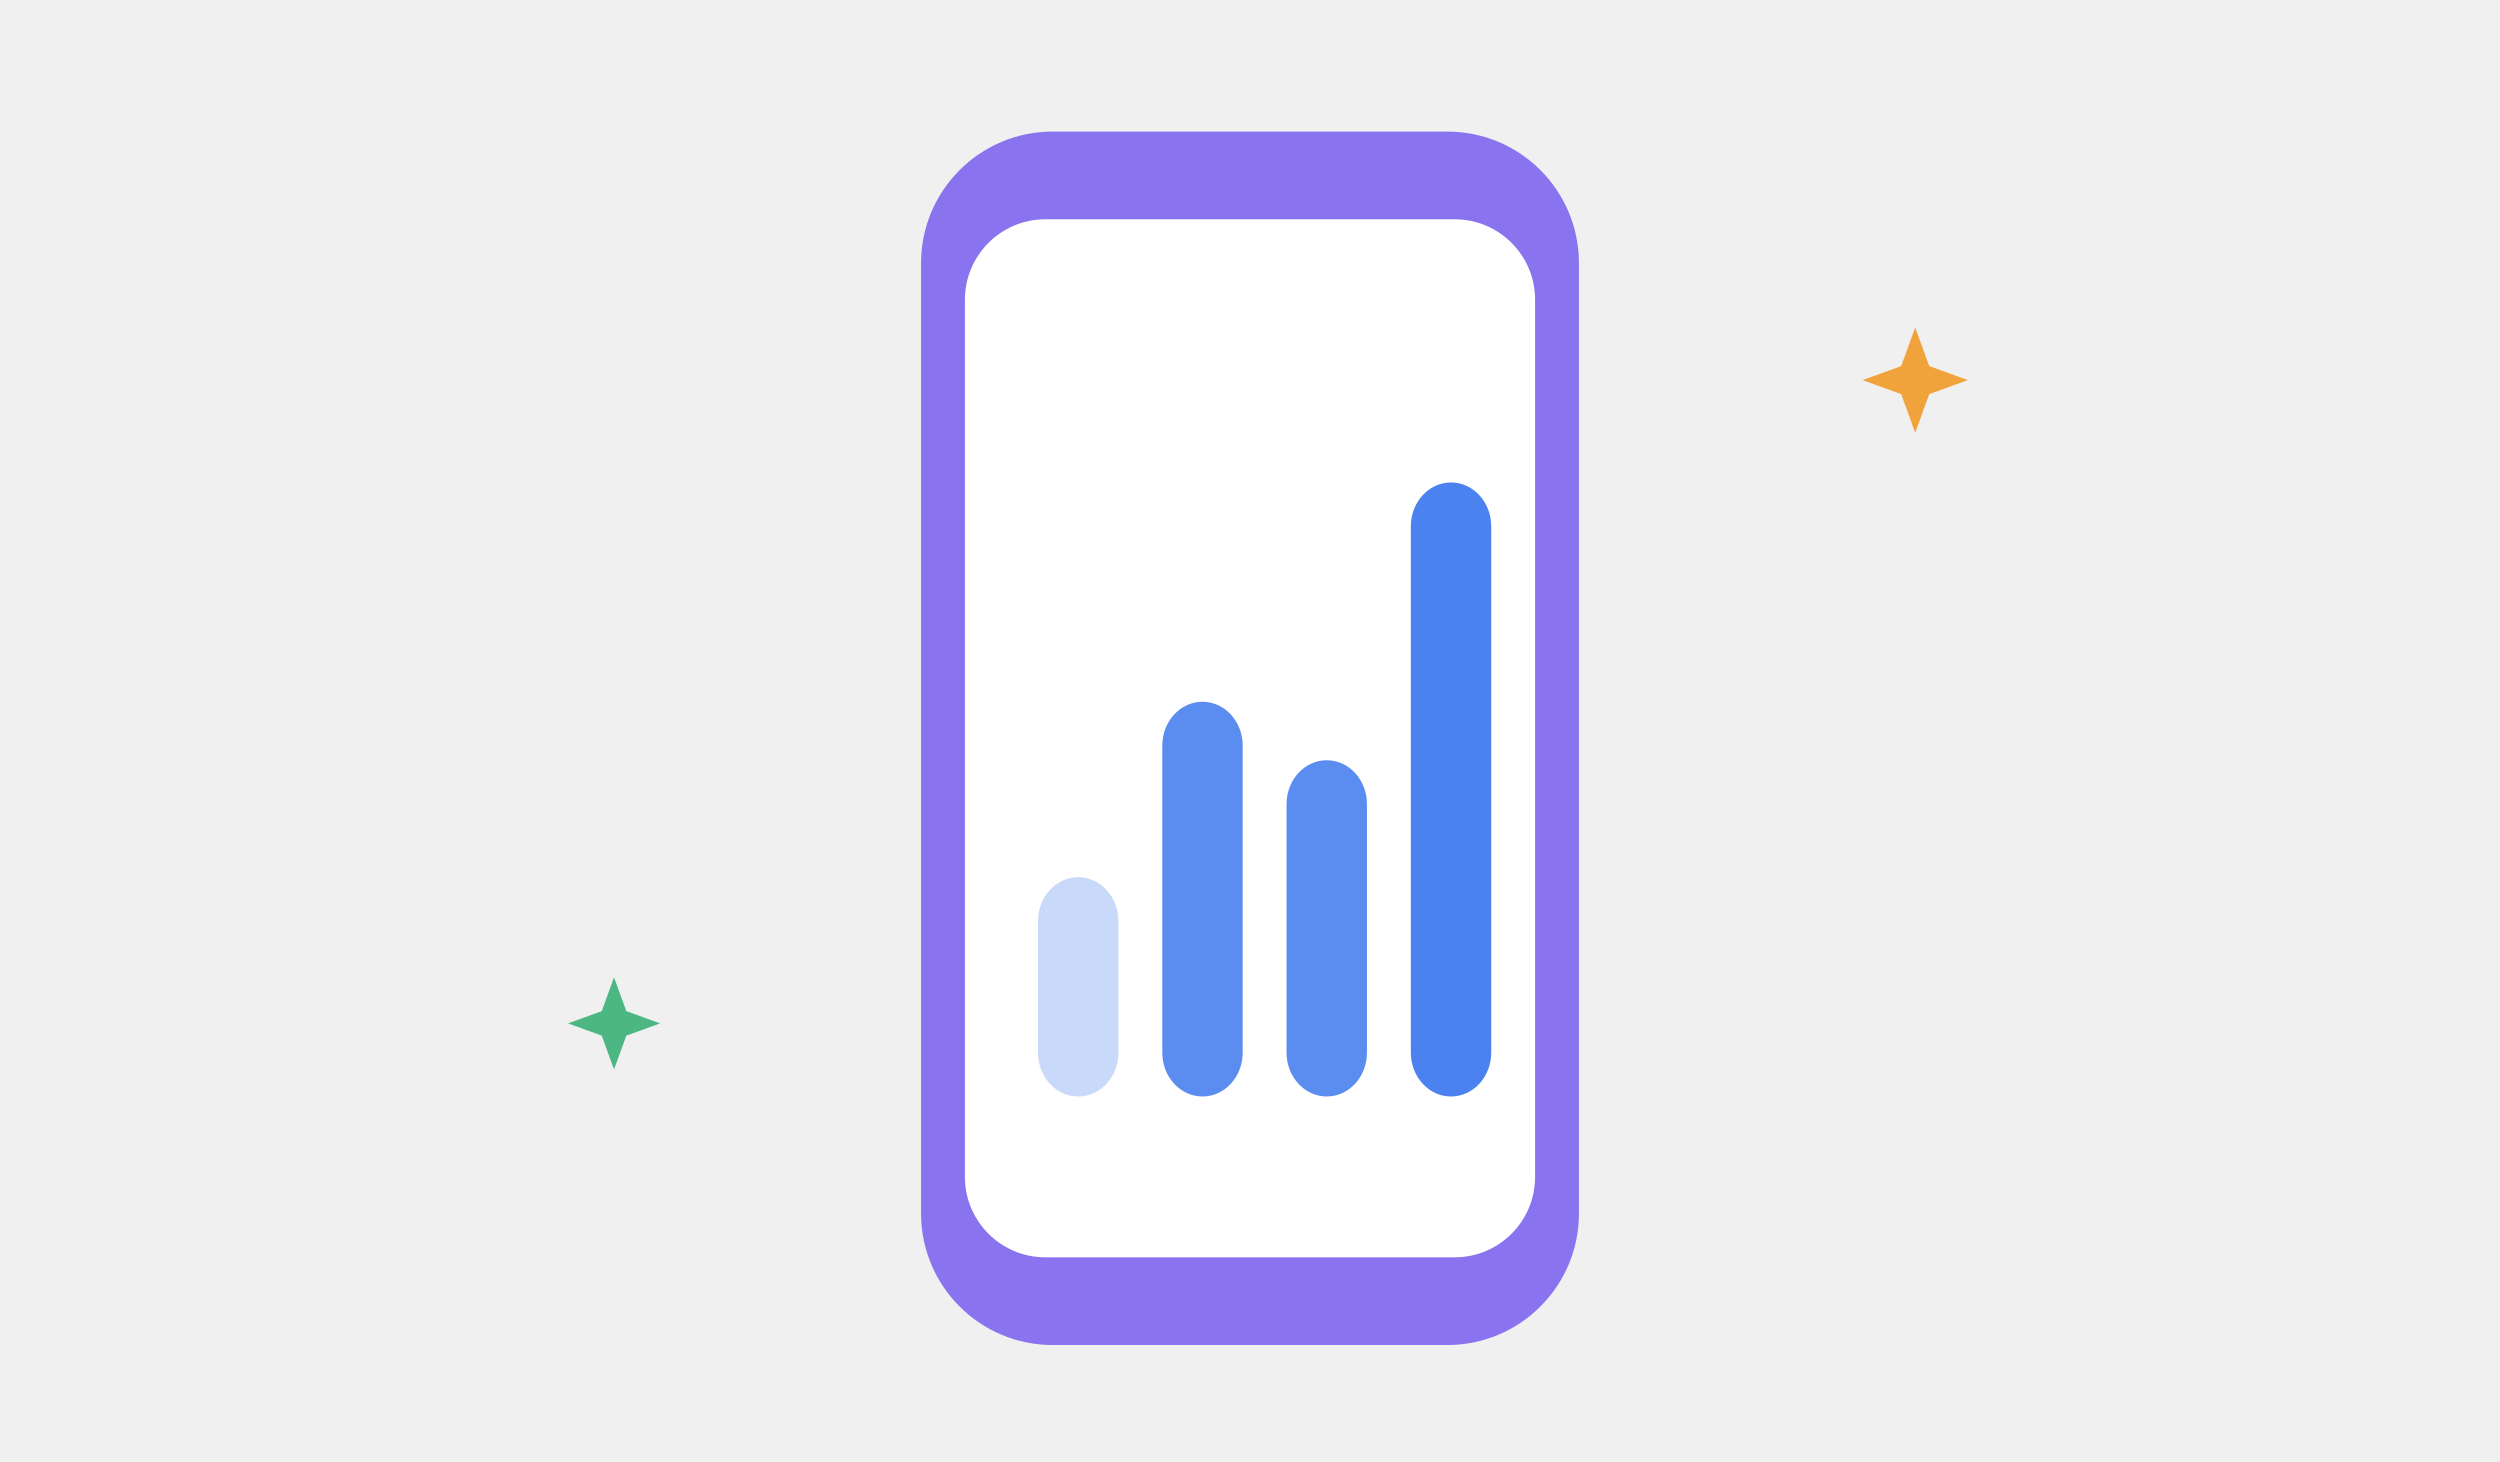
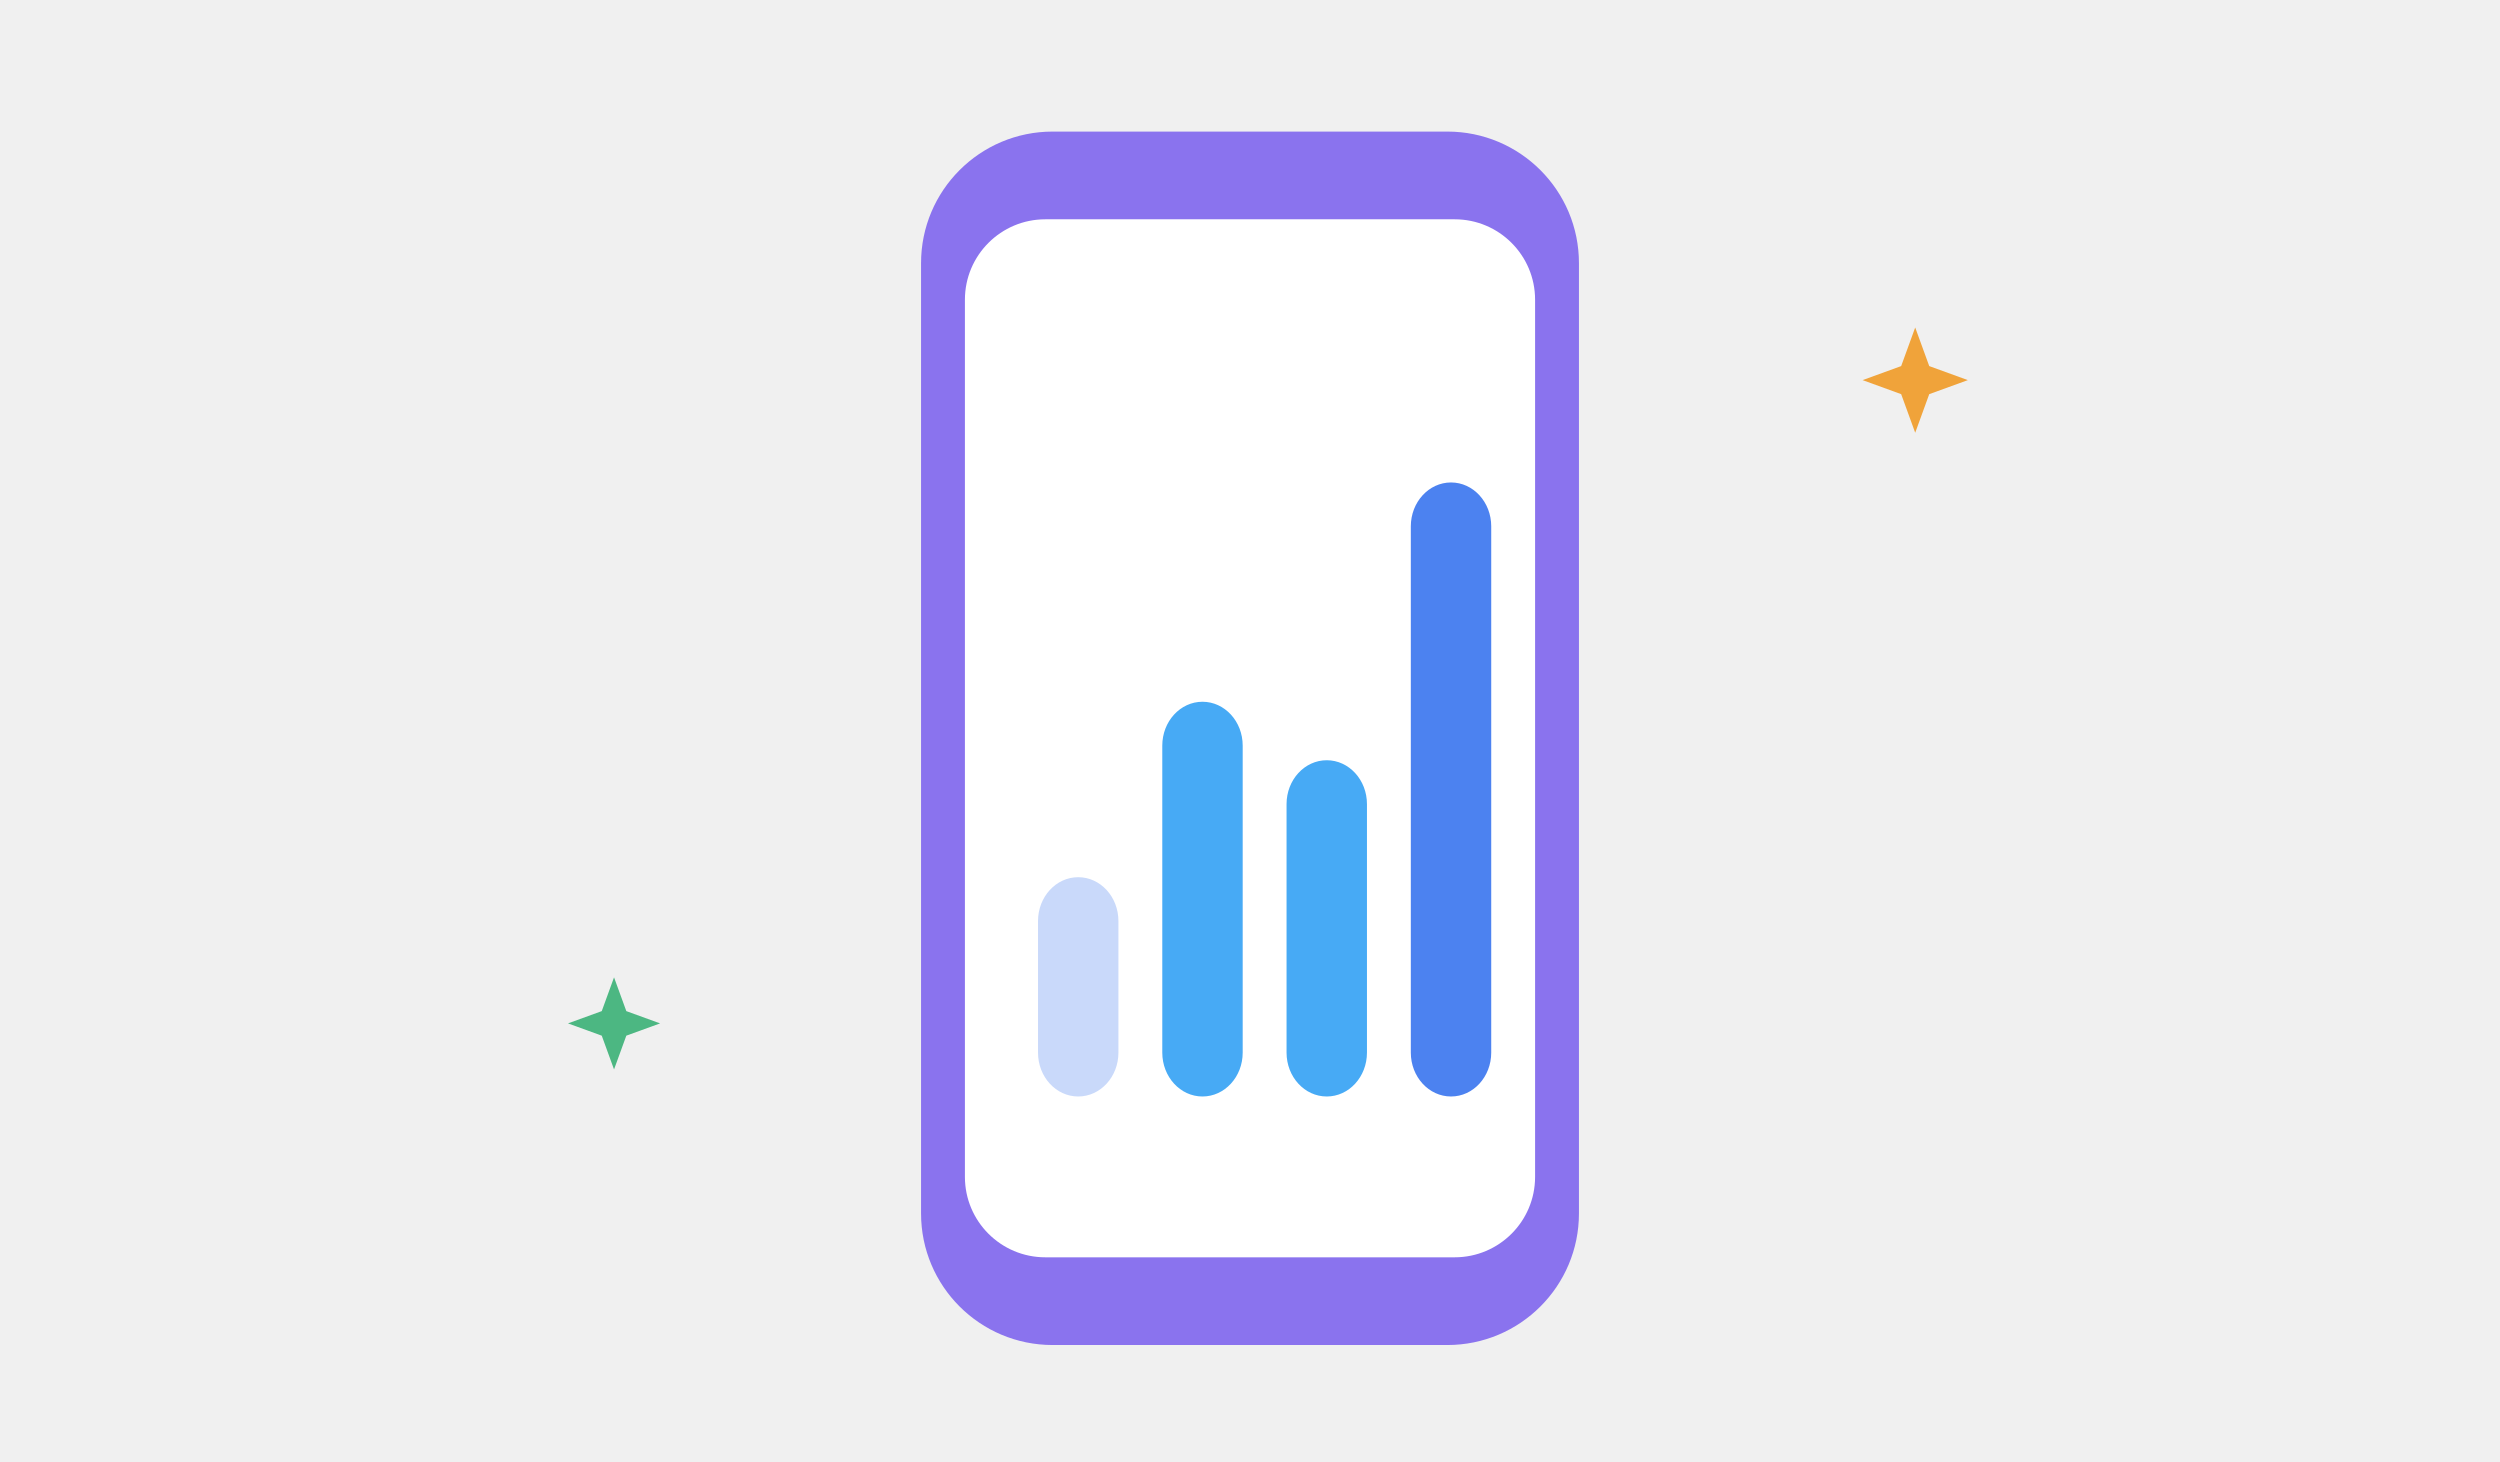
<svg xmlns="http://www.w3.org/2000/svg" width="342" height="200" viewBox="0 0 342 200">
  <rect x="126" y="18" width="90" height="166" rx="18" fill="#8A73EE" />
  <rect x="132" y="30" width="78" height="142" rx="11" fill="#FFFFFF" />
  <rect x="142" y="120" width="11" height="30" rx="6" fill="#C9D9FA" />
-   <rect x="159" y="96" width="11" height="54" rx="6" fill="#5B8DF0" />
-   <rect x="176" y="104" width="11" height="46" rx="6" fill="#5B8DF0" />
+   <rect x="159" y="96" width="11" height="54" rx="6" fill="#47AAF5" />
+   <rect x="176" y="104" width="11" height="46" rx="6" fill="#47AAF5" />
  <rect x="193" y="66" width="11" height="84" rx="6" fill="#4C82F0" />
  <path d="M262 44.8l1.92 5.28 5.28 1.92 -5.28 1.92 -1.92 5.28 -1.92 -5.28 -5.28 -1.92 5.28 -1.92z" fill="#F0A33A" />
  <path d="M84 133.7l1.68 4.62 4.62 1.68 -4.62 1.68 -1.68 4.62 -1.68 -4.62 -4.62 -1.68 4.62 -1.68z" fill="#4CB782" />
</svg>
